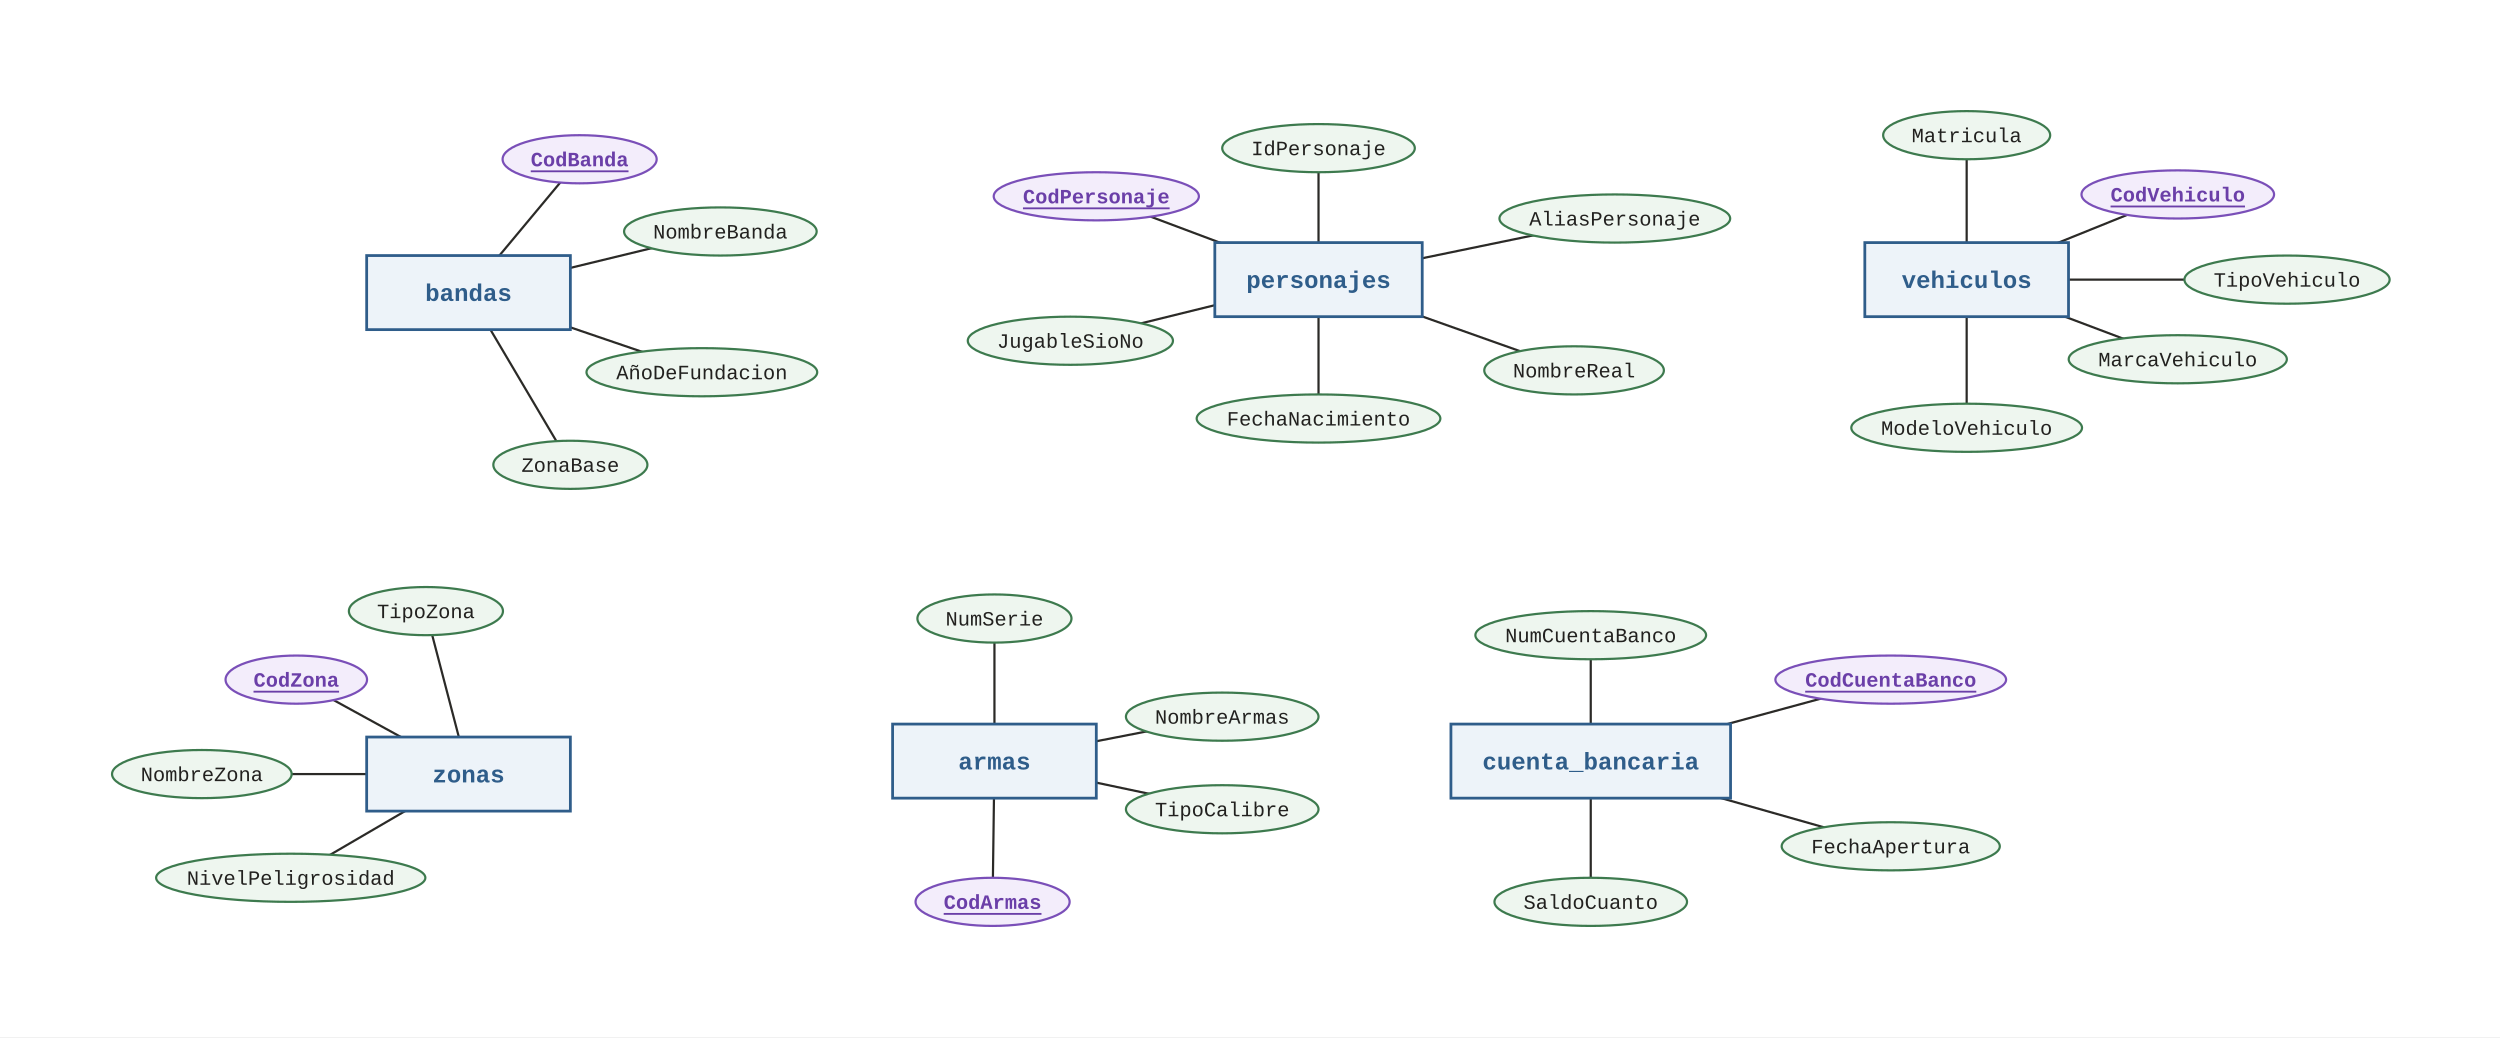
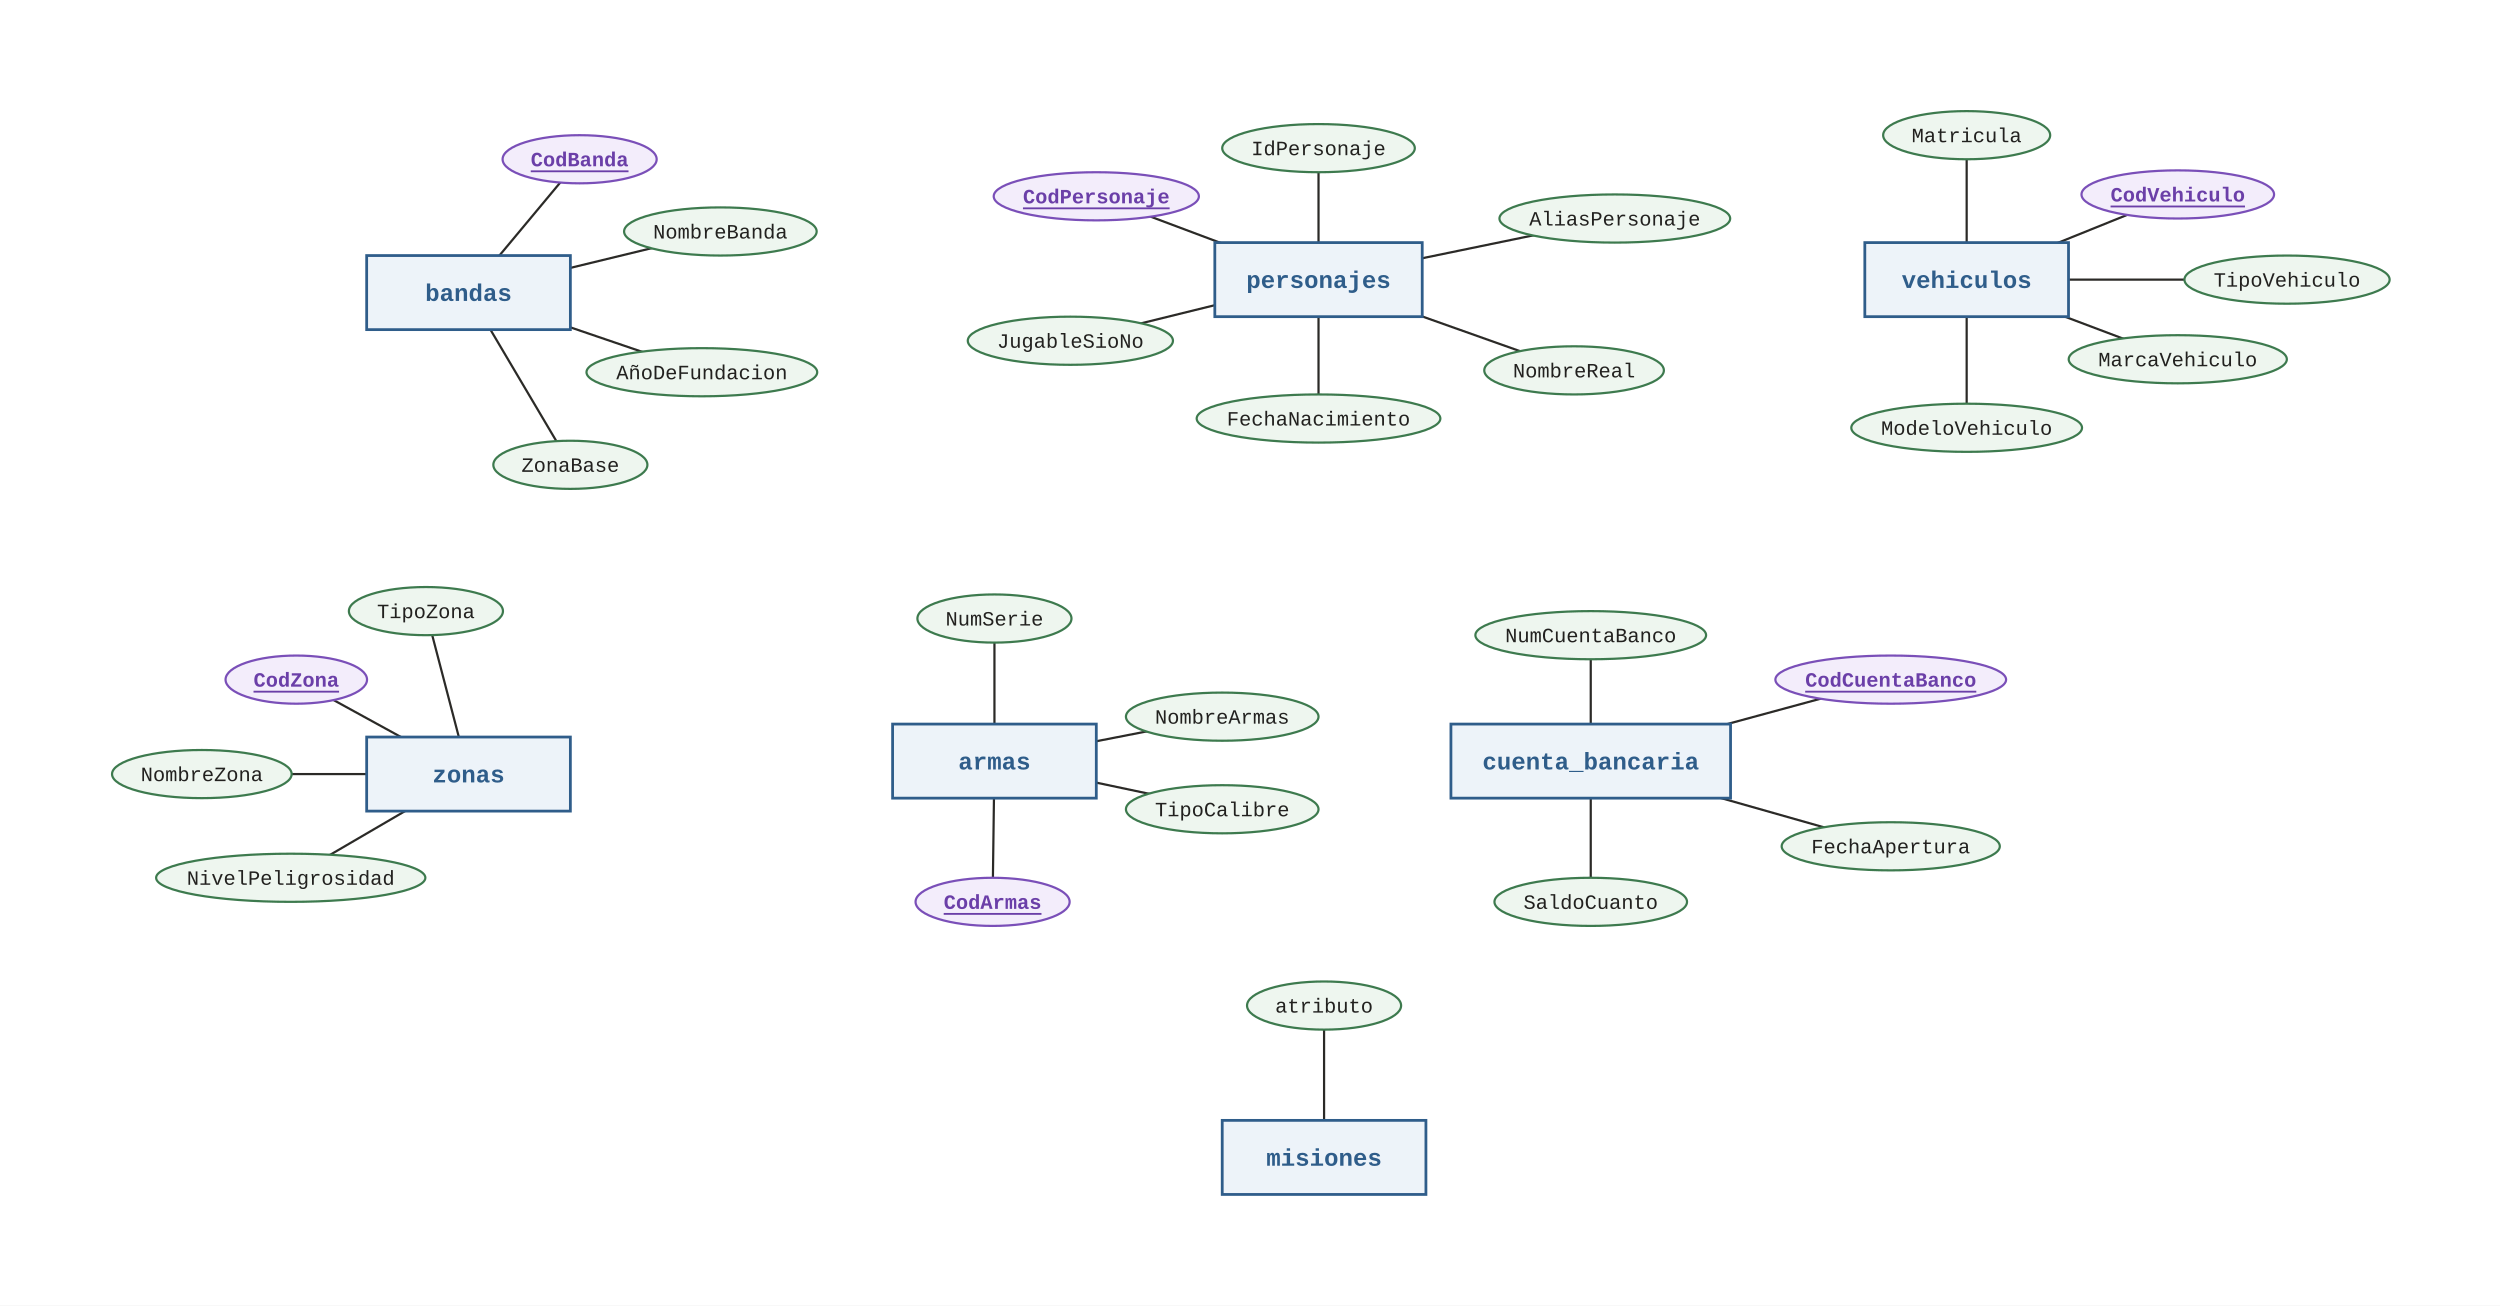
- <svg xmlns="http://www.w3.org/2000/svg" viewBox="1869 1651 1350 560" width="1350" height="560">
+ <svg xmlns="http://www.w3.org/2000/svg" viewBox="1869 1651 1350 705" width="1350" height="705">
  <style>.ln{stroke:#2B2A27;stroke-width:1.2}.mk{stroke:#2B2A27;stroke-width:1.5;fill:none}.mo{fill:#FFFFFF;stroke:#2B2A27;stroke-width:1.5}
.ent{fill:#EDF3F9;stroke:#2F5D8A;stroke-width:1.5}.dia{fill:#FBF2E0;stroke:#9C6510;stroke-width:1.5}.att{fill:#EEF6EF;stroke:#3D7A4E;stroke-width:1.2}.att.key{fill:#F3EDFB;stroke:#7A4FB8}.att.dr{stroke-dasharray:4 3}
.ent.in,.dia.in{fill:none}.dup{stroke:#C0362C;stroke-width:2.4}
.tx{fill:#22211F;font:11px Consolas,'JetBrains Mono','Courier New',monospace}.txk{fill:#6B3FA8;font-weight:600}.tb{font:600 13px Consolas,'JetBrains Mono','Courier New',monospace;fill:#2F5D8A}.tr{font:600 12px Consolas,'JetBrains Mono','Courier New',monospace;fill:#9C6510}.tt{font:600 10px Consolas,'JetBrains Mono','Courier New',monospace;fill:#6B6A64}
.ul{stroke:#6B3FA8;stroke-width:1}.ul.p{stroke-dasharray:3 2}.card{font:600 11px Consolas,'JetBrains Mono','Courier New',monospace;fill:#A2441C;paint-order:stroke;stroke:#FFFFFF;stroke-width:4px;stroke-linejoin:round}.cardq{fill:#6B6A64}
.tbox{fill:#FFFFFF;stroke:#A9B2C0;stroke-width:1}.thd{fill:#33557F}.thx{font:600 12.5px Consolas,'JetBrains Mono','Courier New',monospace;fill:#FFFFFF}.cx{font:11.5px Consolas,'JetBrains Mono','Courier New',monospace;fill:#22211F}.cpk{fill:#6B3FA8;font-weight:600}.cfk{fill:#A3304A}.cty{fill:#6B6A64;font-weight:400}.uq{font:600 9px Consolas,'JetBrains Mono','Courier New',monospace;fill:#2A7F8F}
.lk{stroke:#6B6A64;stroke-width:1.4;fill:none}.lk.dash{stroke-dasharray:6 4}.lkm{stroke:#6B6A64;stroke-width:1.5;fill:none}.lko{fill:#FFFFFF;stroke:#6B6A64;stroke-width:1.5}
.ipk{fill:#8E5FD0}.ifk{fill:#B4364E}.icol{fill:#2A7F8F}.inul{fill:none;stroke:#2A7F8F;stroke-width:1.3}
.rbox{fill:#FFFFFF;stroke:#22211F;stroke-width:1.1}.rnm{font:600 12.5px Consolas,'JetBrains Mono','Courier New',monospace;fill:#2F5D8A}.rcol{font:12px Consolas,'JetBrains Mono','Courier New',monospace;fill:#22211F}.rpk{font-weight:700;fill:#6B3FA8}.rfk{fill:#A3304A}.rul{stroke:#6B3FA8;stroke-width:1.1}
.rtag{font:600 9.5px Consolas,'JetBrains Mono','Courier New',monospace;fill:#6B6A64}.rarr{fill:none;stroke:#B4364E;stroke-width:1.1}.rhead{fill:#B4364E}
.ent.hd,.dia.hd{fill:none}.ktag{font:700 9px Consolas,'JetBrains Mono','Courier New',monospace;fill:#6B6A64}.rlab{fill:#FFFFFF;stroke:none;opacity:.92}.dia.assoc{stroke-dasharray:5 3}.ln.lid{stroke-width:2.2}.isal{fill:#9C6510}.skt{fill:#2F5D8A}
.thx.dup{fill:#FFC2BD}.cx.dup,.rnm.dup,.rcol.dup{fill:#C0362C;text-decoration:underline}
.note{stroke-width:1.2}.note-fold{stroke-width:1.2}.nc-y{fill:#FFF4C2;stroke:#D2AE36}.nc-b{fill:#DDEBFA;stroke:#7AA3D6}.nc-g{fill:#DFF2E1;stroke:#7DBB87}.nc-p{fill:#FBE1EC;stroke:#D98AAE}.note-fold{filter:brightness(.93)}.note-tx{font:12px 'Segoe UI',Arial,sans-serif;fill:#2B2A27}</style>
-   <rect x="1869" y="1651" width="1350" height="560" fill="#ffffff" />
+   <rect x="1869" y="1651" width="1350" height="705" fill="#ffffff" />
  <line x1="2122" y1="2069" x2="2029" y2="2018" class="ln" />
  <line x1="2122" y1="2069" x2="1978" y2="2069" class="ln" />
  <line x1="2122" y1="2069" x2="2099" y2="1981" class="ln" />
  <line x1="2122" y1="2069" x2="2026" y2="2125" class="ln" />
  <line x1="2581" y1="1802" x2="2581" y2="1731" class="ln" />
  <line x1="2581" y1="1802" x2="2741" y2="1769" class="ln" />
  <line x1="2581" y1="1802" x2="2719" y2="1851" class="ln" />
  <line x1="2581" y1="1802" x2="2581" y2="1877" class="ln" />
  <line x1="2581" y1="1802" x2="2447" y2="1835" class="ln" />
  <line x1="2122" y1="1809" x2="2182" y2="1737" class="ln" />
  <line x1="2122" y1="1809" x2="2258" y2="1776" class="ln" />
  <line x1="2122" y1="1809" x2="2248" y2="1852" class="ln" />
  <line x1="2122" y1="1809" x2="2177" y2="1902" class="ln" />
  <line x1="2931" y1="1802" x2="2931" y2="1724" class="ln" />
  <line x1="2931" y1="1802" x2="3045" y2="1756" class="ln" />
  <line x1="2581" y1="1802" x2="2461" y2="1757" class="ln" />
  <line x1="2931" y1="1802" x2="3045" y2="1845" class="ln" />
  <line x1="2931" y1="1802" x2="2931" y2="1882" class="ln" />
  <line x1="2931" y1="1802" x2="3104" y2="1802" class="ln" />
  <line x1="2406" y1="2062" x2="2406" y2="1985" class="ln" />
  <line x1="2406" y1="2062" x2="2529" y2="2038" class="ln" />
  <line x1="2406" y1="2062" x2="2529" y2="2088" class="ln" />
  <line x1="2406" y1="2062" x2="2405" y2="2138" class="ln" />
  <line x1="2728" y1="2062" x2="2728" y2="1994" class="ln" />
  <line x1="2728" y1="2062" x2="2890" y2="2018" class="ln" />
  <line x1="2728" y1="2062" x2="2890" y2="2108" class="ln" />
  <line x1="2728" y1="2062" x2="2728" y2="2138" class="ln" />
+   <line x1="2584" y1="2276" x2="2584" y2="2194" class="ln" />
  <g class="node" data-id="nmwmhqvag3xdsrz">
    <rect x="2067" y="2049" width="110" height="40" class="ent" />
    <text x="2122" y="2073.5" text-anchor="middle" class="tb">zonas</text>
  </g>
  <g class="node" data-id="nmwmhrrtz46f440">
    <ellipse cx="2029" cy="2018" rx="38.2" ry="13" class="att key" />
    <text x="2029" y="2021.8" text-anchor="middle" class="tx txk">CodZona</text>
    <line x1="2005.9" y1="2024.5" x2="2052.1" y2="2024.5" class="ul" />
  </g>
  <g class="node" data-id="nmwmhs1pz4838rc">
    <ellipse cx="1978" cy="2069" rx="48.5" ry="13" class="att" />
    <text x="1978" y="2072.8" text-anchor="middle" class="tx">NombreZona</text>
  </g>
  <g class="node" data-id="nmwmhse6k4avtgo">
    <ellipse cx="2099" cy="1981" rx="41.6" ry="13" class="att" />
    <text x="2099" y="1984.8" text-anchor="middle" class="tx">TipoZona</text>
  </g>
  <g class="node" data-id="nmwmhsl8x4cs0xw">
    <ellipse cx="2026" cy="2125" rx="72.7" ry="13" class="att" />
    <text x="2026" y="2128.8" text-anchor="middle" class="tx">NivelPeligrosidad</text>
  </g>
  <g class="node" data-id="nmwmhtg534eof8d">
    <rect x="2525" y="1782" width="112" height="40" class="ent" />
    <text x="2581" y="1806.5" text-anchor="middle" class="tb">personajes</text>
  </g>
  <g class="node" data-id="nmwmhtvoe4fcd3s">
    <ellipse cx="2581" cy="1731" rx="52" ry="13" class="att" />
    <text x="2581" y="1734.8" text-anchor="middle" class="tx">IdPersonaje</text>
  </g>
  <g class="node" data-id="nmwmhtzp54hasp6">
    <ellipse cx="2741" cy="1769" rx="62.3" ry="13" class="att" />
    <text x="2741" y="1772.8" text-anchor="middle" class="tx">AliasPersonaje</text>
  </g>
  <g class="node" data-id="nmwmhu9s44jnxp9">
    <ellipse cx="2719" cy="1851" rx="48.5" ry="13" class="att" />
    <text x="2719" y="1854.8" text-anchor="middle" class="tx">NombreReal</text>
  </g>
  <g class="node" data-id="nmwmhvhij4l5lyf">
    <ellipse cx="2581" cy="1877" rx="65.8" ry="13" class="att" />
    <text x="2581" y="1880.8" text-anchor="middle" class="tx">FechaNacimiento</text>
  </g>
  <g class="node" data-id="nmwmhw2st4nqzpn">
    <ellipse cx="2447" cy="1835" rx="55.4" ry="13" class="att" />
    <text x="2447" y="1838.8" text-anchor="middle" class="tx">JugableSioNo</text>
  </g>
  <g class="node" data-id="nmwmhxjzb4pf9rv">
    <rect x="2067" y="1789" width="110" height="40" class="ent" />
    <text x="2122" y="1813.5" text-anchor="middle" class="tb">bandas</text>
  </g>
  <g class="node" data-id="nmwmhxsy74qo5d7">
    <ellipse cx="2182" cy="1737" rx="41.6" ry="13" class="att key" />
    <text x="2182" y="1740.8" text-anchor="middle" class="tx txk">CodBanda</text>
    <line x1="2155.6" y1="1743.5" x2="2208.4" y2="1743.5" class="ul" />
  </g>
  <g class="node" data-id="nmwmhy7ny4s7mmz">
    <ellipse cx="2258" cy="1776" rx="52" ry="13" class="att" />
    <text x="2258" y="1779.8" text-anchor="middle" class="tx">NombreBanda</text>
  </g>
  <g class="node" data-id="nmwmhzwdd4umxmz">
    <ellipse cx="2248" cy="1852" rx="62.3" ry="13" class="att" />
    <text x="2248" y="1855.8" text-anchor="middle" class="tx">AñoDeFundacion</text>
  </g>
  <g class="node" data-id="nmwmi0gy84w97ze">
    <ellipse cx="2177" cy="1902" rx="41.6" ry="13" class="att" />
    <text x="2177" y="1905.8" text-anchor="middle" class="tx">ZonaBase</text>
  </g>
  <g class="node" data-id="nmwmi2cq74yrbnu">
    <rect x="2876" y="1782" width="110" height="40" class="ent" />
    <text x="2931" y="1806.5" text-anchor="middle" class="tb">vehiculos</text>
  </g>
  <g class="node" data-id="nmwmi2nv34ztt1i">
    <ellipse cx="2931" cy="1724" rx="45.1" ry="13" class="att" />
    <text x="2931" y="1727.8" text-anchor="middle" class="tx">Matricula</text>
  </g>
  <g class="node" data-id="nmwmi3kmf51jxje">
    <ellipse cx="3045" cy="1756" rx="52" ry="13" class="att key" />
    <text x="3045" y="1759.8" text-anchor="middle" class="tx txk">CodVehiculo</text>
    <line x1="3008.7" y1="1762.5" x2="3081.3" y2="1762.5" class="ul" />
  </g>
  <g class="node" data-id="nmwmi402d53smqh">
    <ellipse cx="2461" cy="1757" rx="55.4" ry="13" class="att key" />
    <text x="2461" y="1760.8" text-anchor="middle" class="tx txk">CodPersonaje</text>
    <line x1="2421.4" y1="1763.5" x2="2500.6" y2="1763.5" class="ul" />
  </g>
  <g class="node" data-id="nmwmi4m2t551h8a">
    <ellipse cx="3045" cy="1845" rx="58.9" ry="13" class="att" />
    <text x="3045" y="1848.8" text-anchor="middle" class="tx">MarcaVehiculo</text>
  </g>
  <g class="node" data-id="nmwmi5d3357tlys">
    <ellipse cx="2931" cy="1882" rx="62.3" ry="13" class="att" />
    <text x="2931" y="1885.8" text-anchor="middle" class="tx">ModeloVehiculo</text>
  </g>
  <g class="node" data-id="nmwmi6y4t590tg7">
    <ellipse cx="3104" cy="1802" rx="55.4" ry="13" class="att" />
    <text x="3104" y="1805.8" text-anchor="middle" class="tx">TipoVehiculo</text>
  </g>
  <g class="node" data-id="nmwmia2g75bo3id">
    <rect x="2351" y="2042" width="110" height="40" class="ent" />
    <text x="2406" y="2066.5" text-anchor="middle" class="tb">armas</text>
  </g>
  <g class="node" data-id="nmwmia8na5ce6x1">
    <ellipse cx="2406" cy="1985" rx="41.6" ry="13" class="att" />
    <text x="2406" y="1988.8" text-anchor="middle" class="tx">NumSerie</text>
  </g>
  <g class="node" data-id="nmwmiasoj5eu1sq">
    <ellipse cx="2529" cy="2038" rx="52" ry="13" class="att" />
    <text x="2529" y="2041.8" text-anchor="middle" class="tx">NombreArmas</text>
  </g>
  <g class="node" data-id="nmwmic04b5gq8px">
    <ellipse cx="2529" cy="2088" rx="52" ry="13" class="att" />
    <text x="2529" y="2091.8" text-anchor="middle" class="tx">TipoCalibre</text>
  </g>
  <g class="node" data-id="nmwmie3675k2tdn">
    <ellipse cx="2405" cy="2138" rx="41.6" ry="13" class="att key" />
    <text x="2405" y="2141.8" text-anchor="middle" class="tx txk">CodArmas</text>
    <line x1="2378.6" y1="2144.5" x2="2431.4" y2="2144.5" class="ul" />
  </g>
  <g class="node" data-id="nmwmieuhb5myfep">
    <rect x="2652.5" y="2042" width="151" height="40" class="ent" />
    <text x="2728" y="2066.5" text-anchor="middle" class="tb">cuenta_bancaria</text>
  </g>
  <g class="node" data-id="nmwmifxlj5nexyy">
    <ellipse cx="2728" cy="1994" rx="62.3" ry="13" class="att" />
    <text x="2728" y="1997.8" text-anchor="middle" class="tx">NumCuentaBanco</text>
  </g>
  <g class="node" data-id="nmwmih6ur5pqn8f">
    <ellipse cx="2890" cy="2018" rx="62.3" ry="13" class="att key" />
    <text x="2890" y="2021.8" text-anchor="middle" class="tx txk">CodCuentaBanco</text>
    <line x1="2843.8" y1="2024.5" x2="2936.2" y2="2024.5" class="ul" />
  </g>
  <g class="node" data-id="nmwmih70n5rkz42">
    <ellipse cx="2890" cy="2108" rx="58.9" ry="13" class="att" />
    <text x="2890" y="2111.8" text-anchor="middle" class="tx">FechaApertura</text>
  </g>
  <g class="node" data-id="nmwmilzss5tyocj">
    <ellipse cx="2728" cy="2138" rx="52" ry="13" class="att" />
    <text x="2728" y="2141.8" text-anchor="middle" class="tx">SaldoCuanto</text>
  </g>
+   <g class="node" data-id="nmwmio5i75v8jmj">
+     <rect x="2529" y="2256" width="110" height="40" class="ent" />
+     <text x="2584" y="2280.5" text-anchor="middle" class="tb">misiones</text>
+   </g>
+   <g class="node" data-id="nmwmiow465w8po8">
+     <ellipse cx="2584" cy="2194" rx="41.6" ry="13" class="att" />
+     <text x="2584" y="2197.8" text-anchor="middle" class="tx">atributo</text>
+   </g>
</svg>
